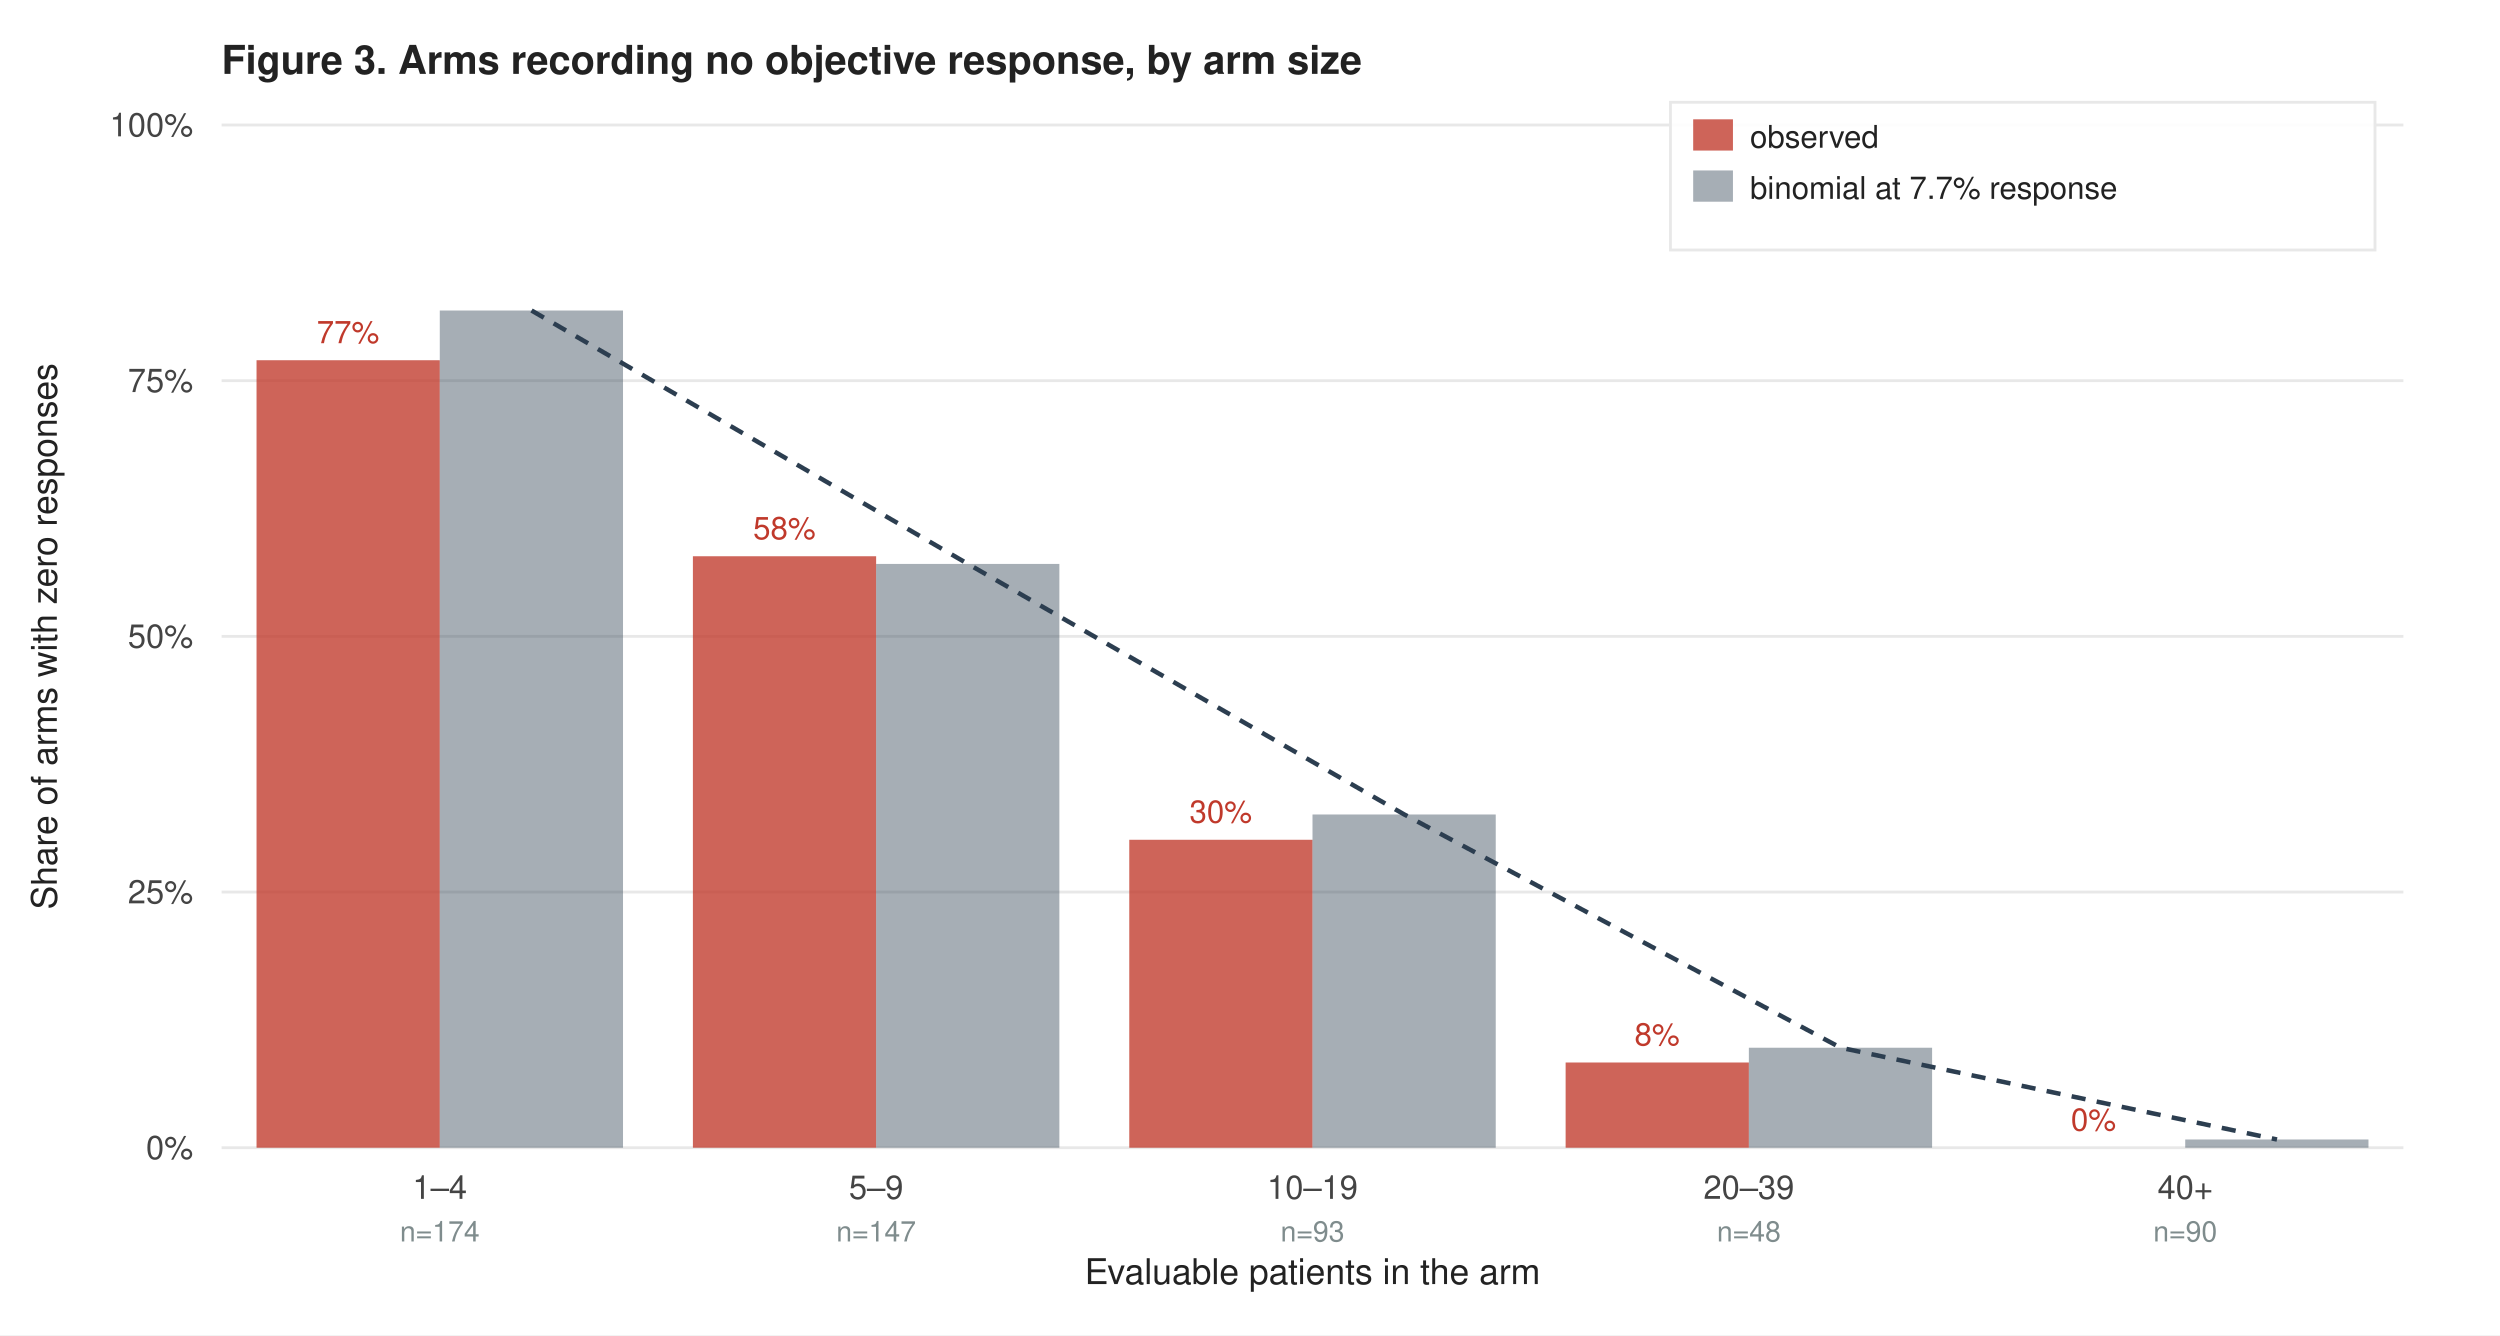
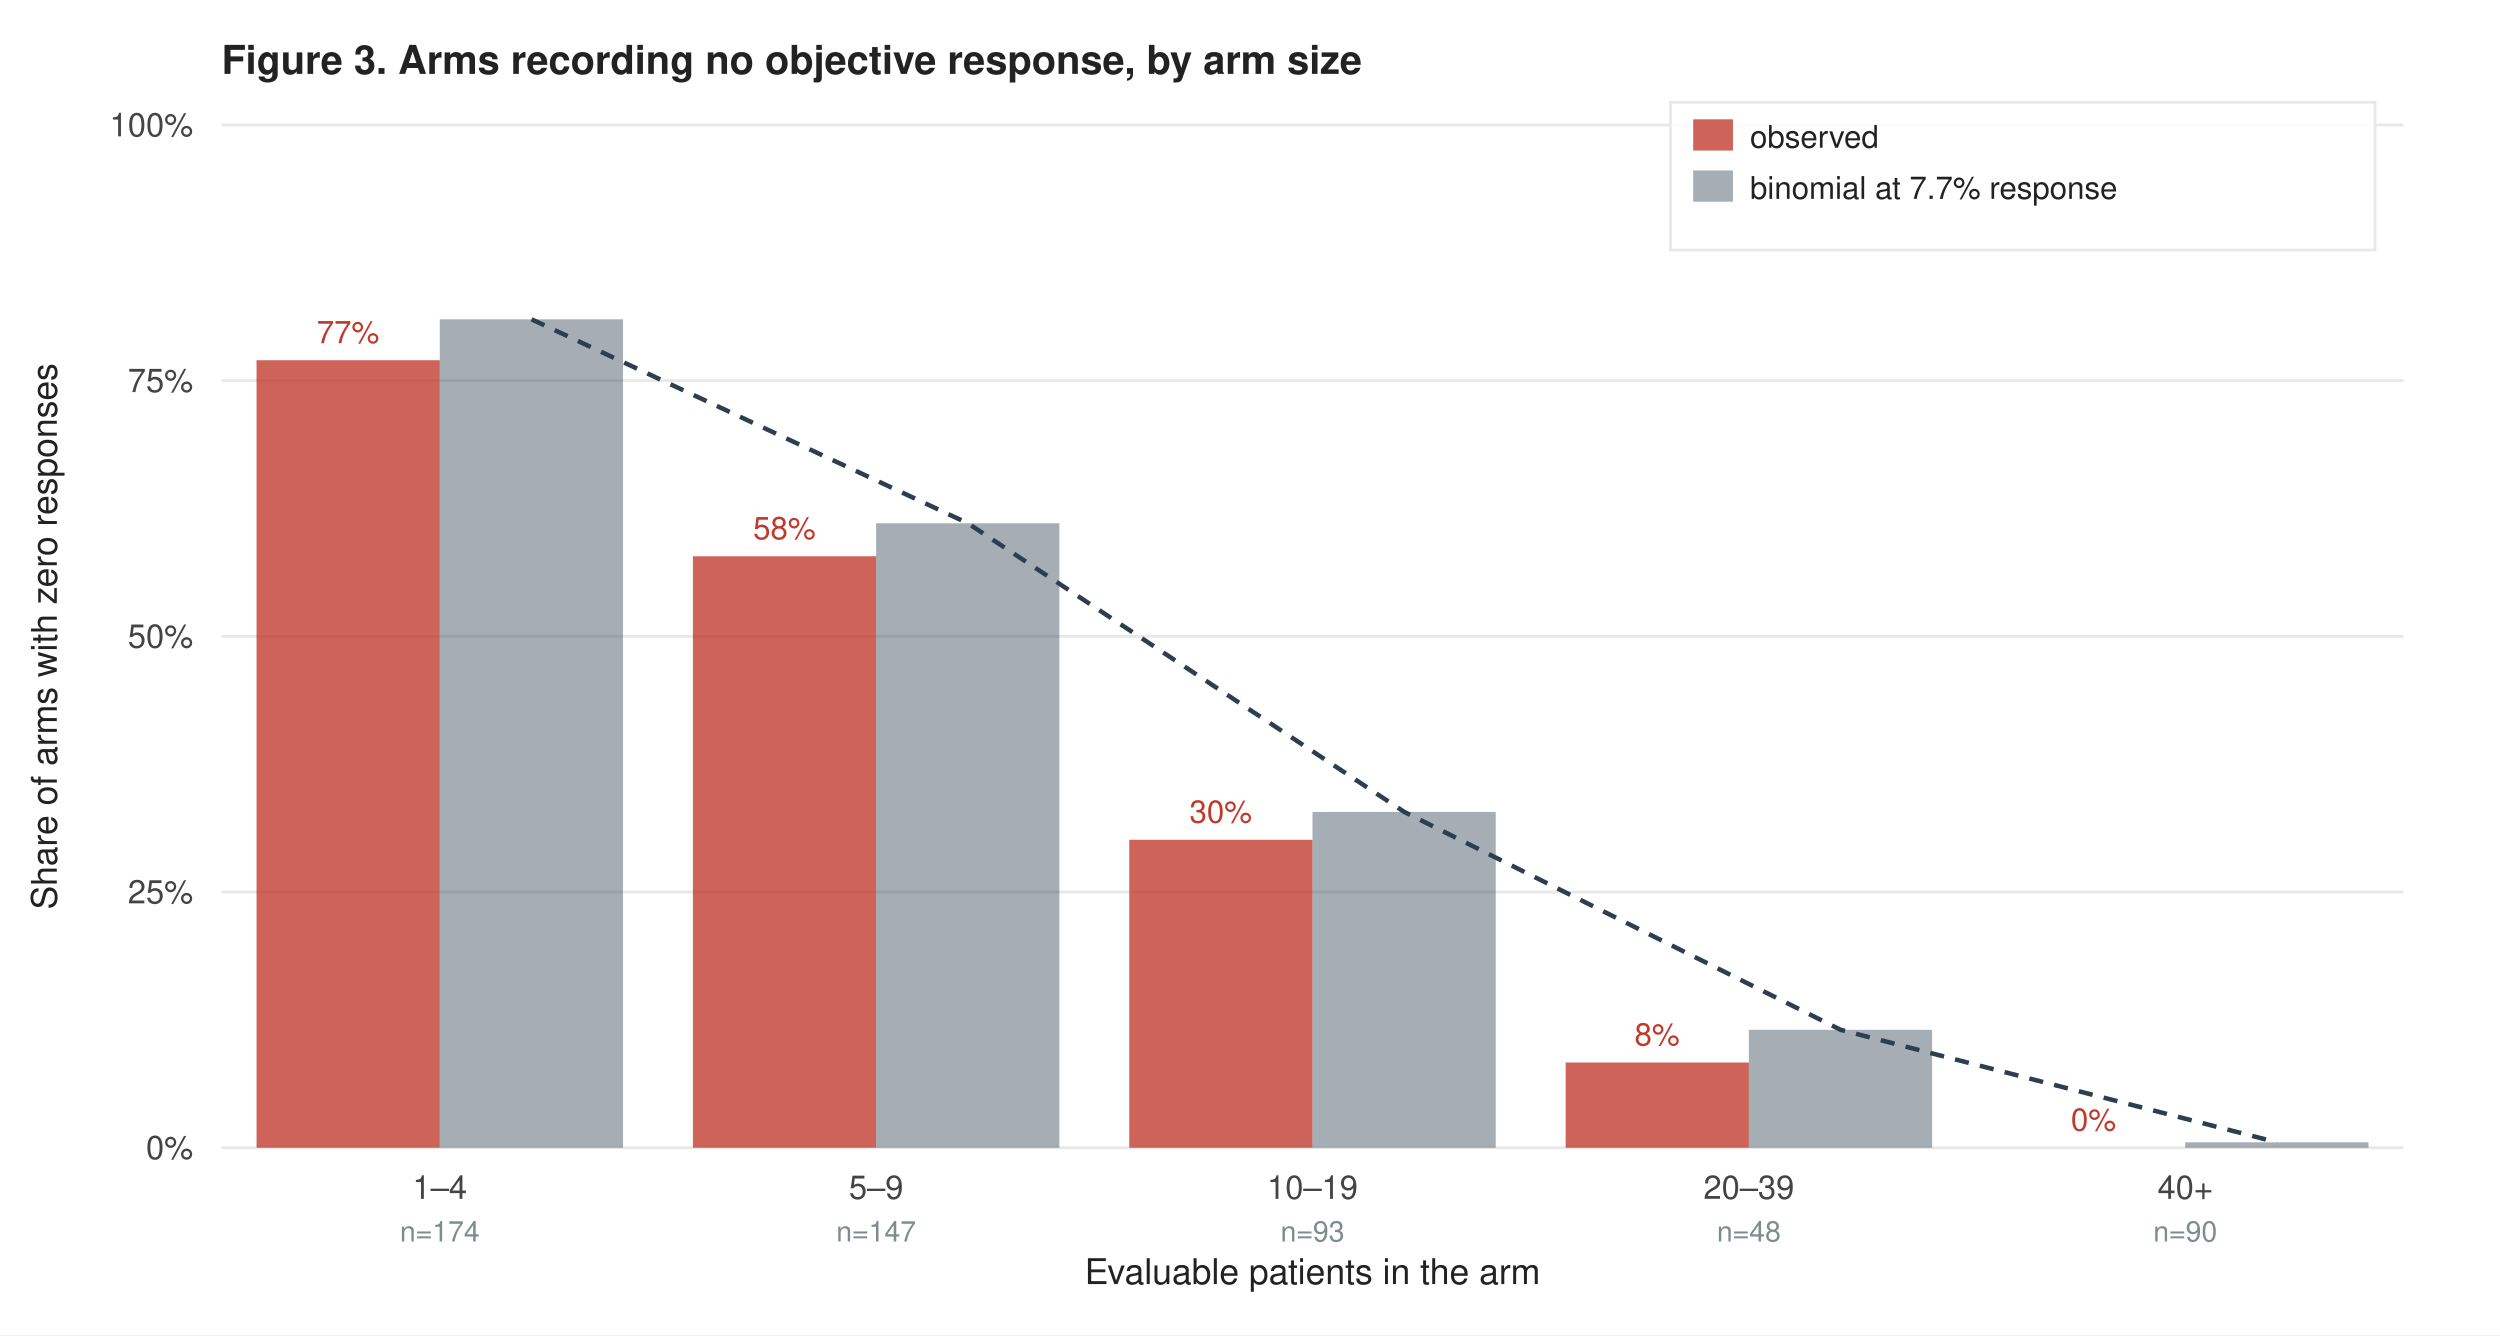
<svg xmlns="http://www.w3.org/2000/svg" width="880" height="470" viewBox="0 0 880 470" font-family="Helvetica,Arial,sans-serif">
  <rect width="880" height="470" fill="#ffffff" />
  <text x="78" y="26" font-size="14" fill="#222222" font-weight="bold">Figure 3. Arms recording no objective response, by arm size</text>
  <text x="462" y="452" font-size="12.5" fill="#222222" text-anchor="middle">Evaluable patients in the arm</text>
  <text x="20" y="224" font-size="12.5" fill="#222222" text-anchor="middle" transform="rotate(-90 20 224)">Share of arms with zero responses</text>
  <line x1="78" y1="404.0" x2="846" y2="404.0" stroke="#e8e8e8" />
  <text x="68" y="408.0" font-size="11.5" fill="#444" text-anchor="end">0%</text>
  <line x1="78" y1="314.0" x2="846" y2="314.0" stroke="#e8e8e8" />
  <text x="68" y="318.0" font-size="11.5" fill="#444" text-anchor="end">25%</text>
  <line x1="78" y1="224.0" x2="846" y2="224.0" stroke="#e8e8e8" />
  <text x="68" y="228.0" font-size="11.5" fill="#444" text-anchor="end">50%</text>
  <line x1="78" y1="134.0" x2="846" y2="134.0" stroke="#e8e8e8" />
  <text x="68" y="138.0" font-size="11.5" fill="#444" text-anchor="end">75%</text>
  <line x1="78" y1="44.0" x2="846" y2="44.0" stroke="#e8e8e8" />
  <text x="68" y="48.0" font-size="11.5" fill="#444" text-anchor="end">100%</text>
  <rect x="90.3" y="126.8" width="64.5" height="277.2" fill="#c0392b" fill-opacity="0.78" />
  <text x="122.5" y="120.8" font-size="11" fill="#c0392b" text-anchor="middle">77%</text>
  <text x="154.8" y="422" font-size="11.5" fill="#444" text-anchor="middle">1–4</text>
  <text x="154.8" y="437" font-size="10" fill="#7f8c8d" text-anchor="middle">n=174</text>
  <rect x="243.9" y="195.8" width="64.5" height="208.2" fill="#c0392b" fill-opacity="0.78" />
  <text x="276.1" y="189.8" font-size="11" fill="#c0392b" text-anchor="middle">58%</text>
  <text x="308.4" y="422" font-size="11.5" fill="#444" text-anchor="middle">5–9</text>
  <text x="308.4" y="437" font-size="10" fill="#7f8c8d" text-anchor="middle">n=147</text>
  <rect x="397.5" y="295.6" width="64.5" height="108.4" fill="#c0392b" fill-opacity="0.78" />
  <text x="429.7" y="289.6" font-size="11" fill="#c0392b" text-anchor="middle">30%</text>
  <text x="462.0" y="422" font-size="11.5" fill="#444" text-anchor="middle">10–19</text>
  <text x="462.0" y="437" font-size="10" fill="#7f8c8d" text-anchor="middle">n=93</text>
  <rect x="551.1" y="374.0" width="64.5" height="30.0" fill="#c0392b" fill-opacity="0.78" />
  <text x="583.3" y="368.0" font-size="11" fill="#c0392b" text-anchor="middle">8%</text>
  <text x="615.6" y="422" font-size="11.5" fill="#444" text-anchor="middle">20–39</text>
  <text x="615.6" y="437" font-size="10" fill="#7f8c8d" text-anchor="middle">n=48</text>
  <rect x="704.7" y="404.0" width="64.5" height="0.0" fill="#c0392b" fill-opacity="0.78" />
  <text x="736.9" y="398.0" font-size="11" fill="#c0392b" text-anchor="middle">0%</text>
  <text x="769.2" y="422" font-size="11.5" fill="#444" text-anchor="middle">40+</text>
  <text x="769.2" y="437" font-size="10" fill="#7f8c8d" text-anchor="middle">n=90</text>
-   <rect x="154.8" y="109.3" width="64.5" height="294.7" fill="#2c3e50" fill-opacity="0.42" />
-   <rect x="308.4" y="198.5" width="64.5" height="205.5" fill="#2c3e50" fill-opacity="0.42" />
-   <rect x="462.0" y="286.7" width="64.5" height="117.3" fill="#2c3e50" fill-opacity="0.42" />
-   <rect x="615.6" y="368.8" width="64.5" height="35.2" fill="#2c3e50" fill-opacity="0.42" />
-   <rect x="769.2" y="401.1" width="64.5" height="2.9" fill="#2c3e50" fill-opacity="0.42" />
-   <polyline points="187.1,109.3 340.7,198.5 494.3,286.7 647.9,368.8 801.5,401.1" fill="none" stroke="#2c3e50" stroke-width="1.6" stroke-dasharray="5,4" />
+   <rect x="154.8" y="112.4" width="64.5" height="291.6" fill="#2c3e50" fill-opacity="0.42" />
+   <rect x="308.4" y="184.2" width="64.5" height="219.8" fill="#2c3e50" fill-opacity="0.42" />
+   <rect x="462.0" y="285.8" width="64.5" height="118.2" fill="#2c3e50" fill-opacity="0.42" />
+   <rect x="615.6" y="362.5" width="64.5" height="41.5" fill="#2c3e50" fill-opacity="0.42" />
+   <rect x="769.2" y="402.1" width="64.5" height="1.9" fill="#2c3e50" fill-opacity="0.42" />
+   <polyline points="187.1,112.4 340.7,184.2 494.3,285.8 647.9,362.5 801.5,402.1" fill="none" stroke="#2c3e50" stroke-width="1.6" stroke-dasharray="5,4" />
  <rect x="588" y="36" width="248" height="52" fill="#ffffff" fill-opacity="0.9" stroke="#e8e8e8" />
  <rect x="596" y="42" width="14" height="11" fill="#c0392b" fill-opacity="0.78" />
  <text x="616" y="52" font-size="11" fill="#222222">observed</text>
  <rect x="596" y="60" width="14" height="11" fill="#2c3e50" fill-opacity="0.42" />
  <text x="616" y="70" font-size="11" fill="#222222">binomial at 7.7% response</text>
</svg>
